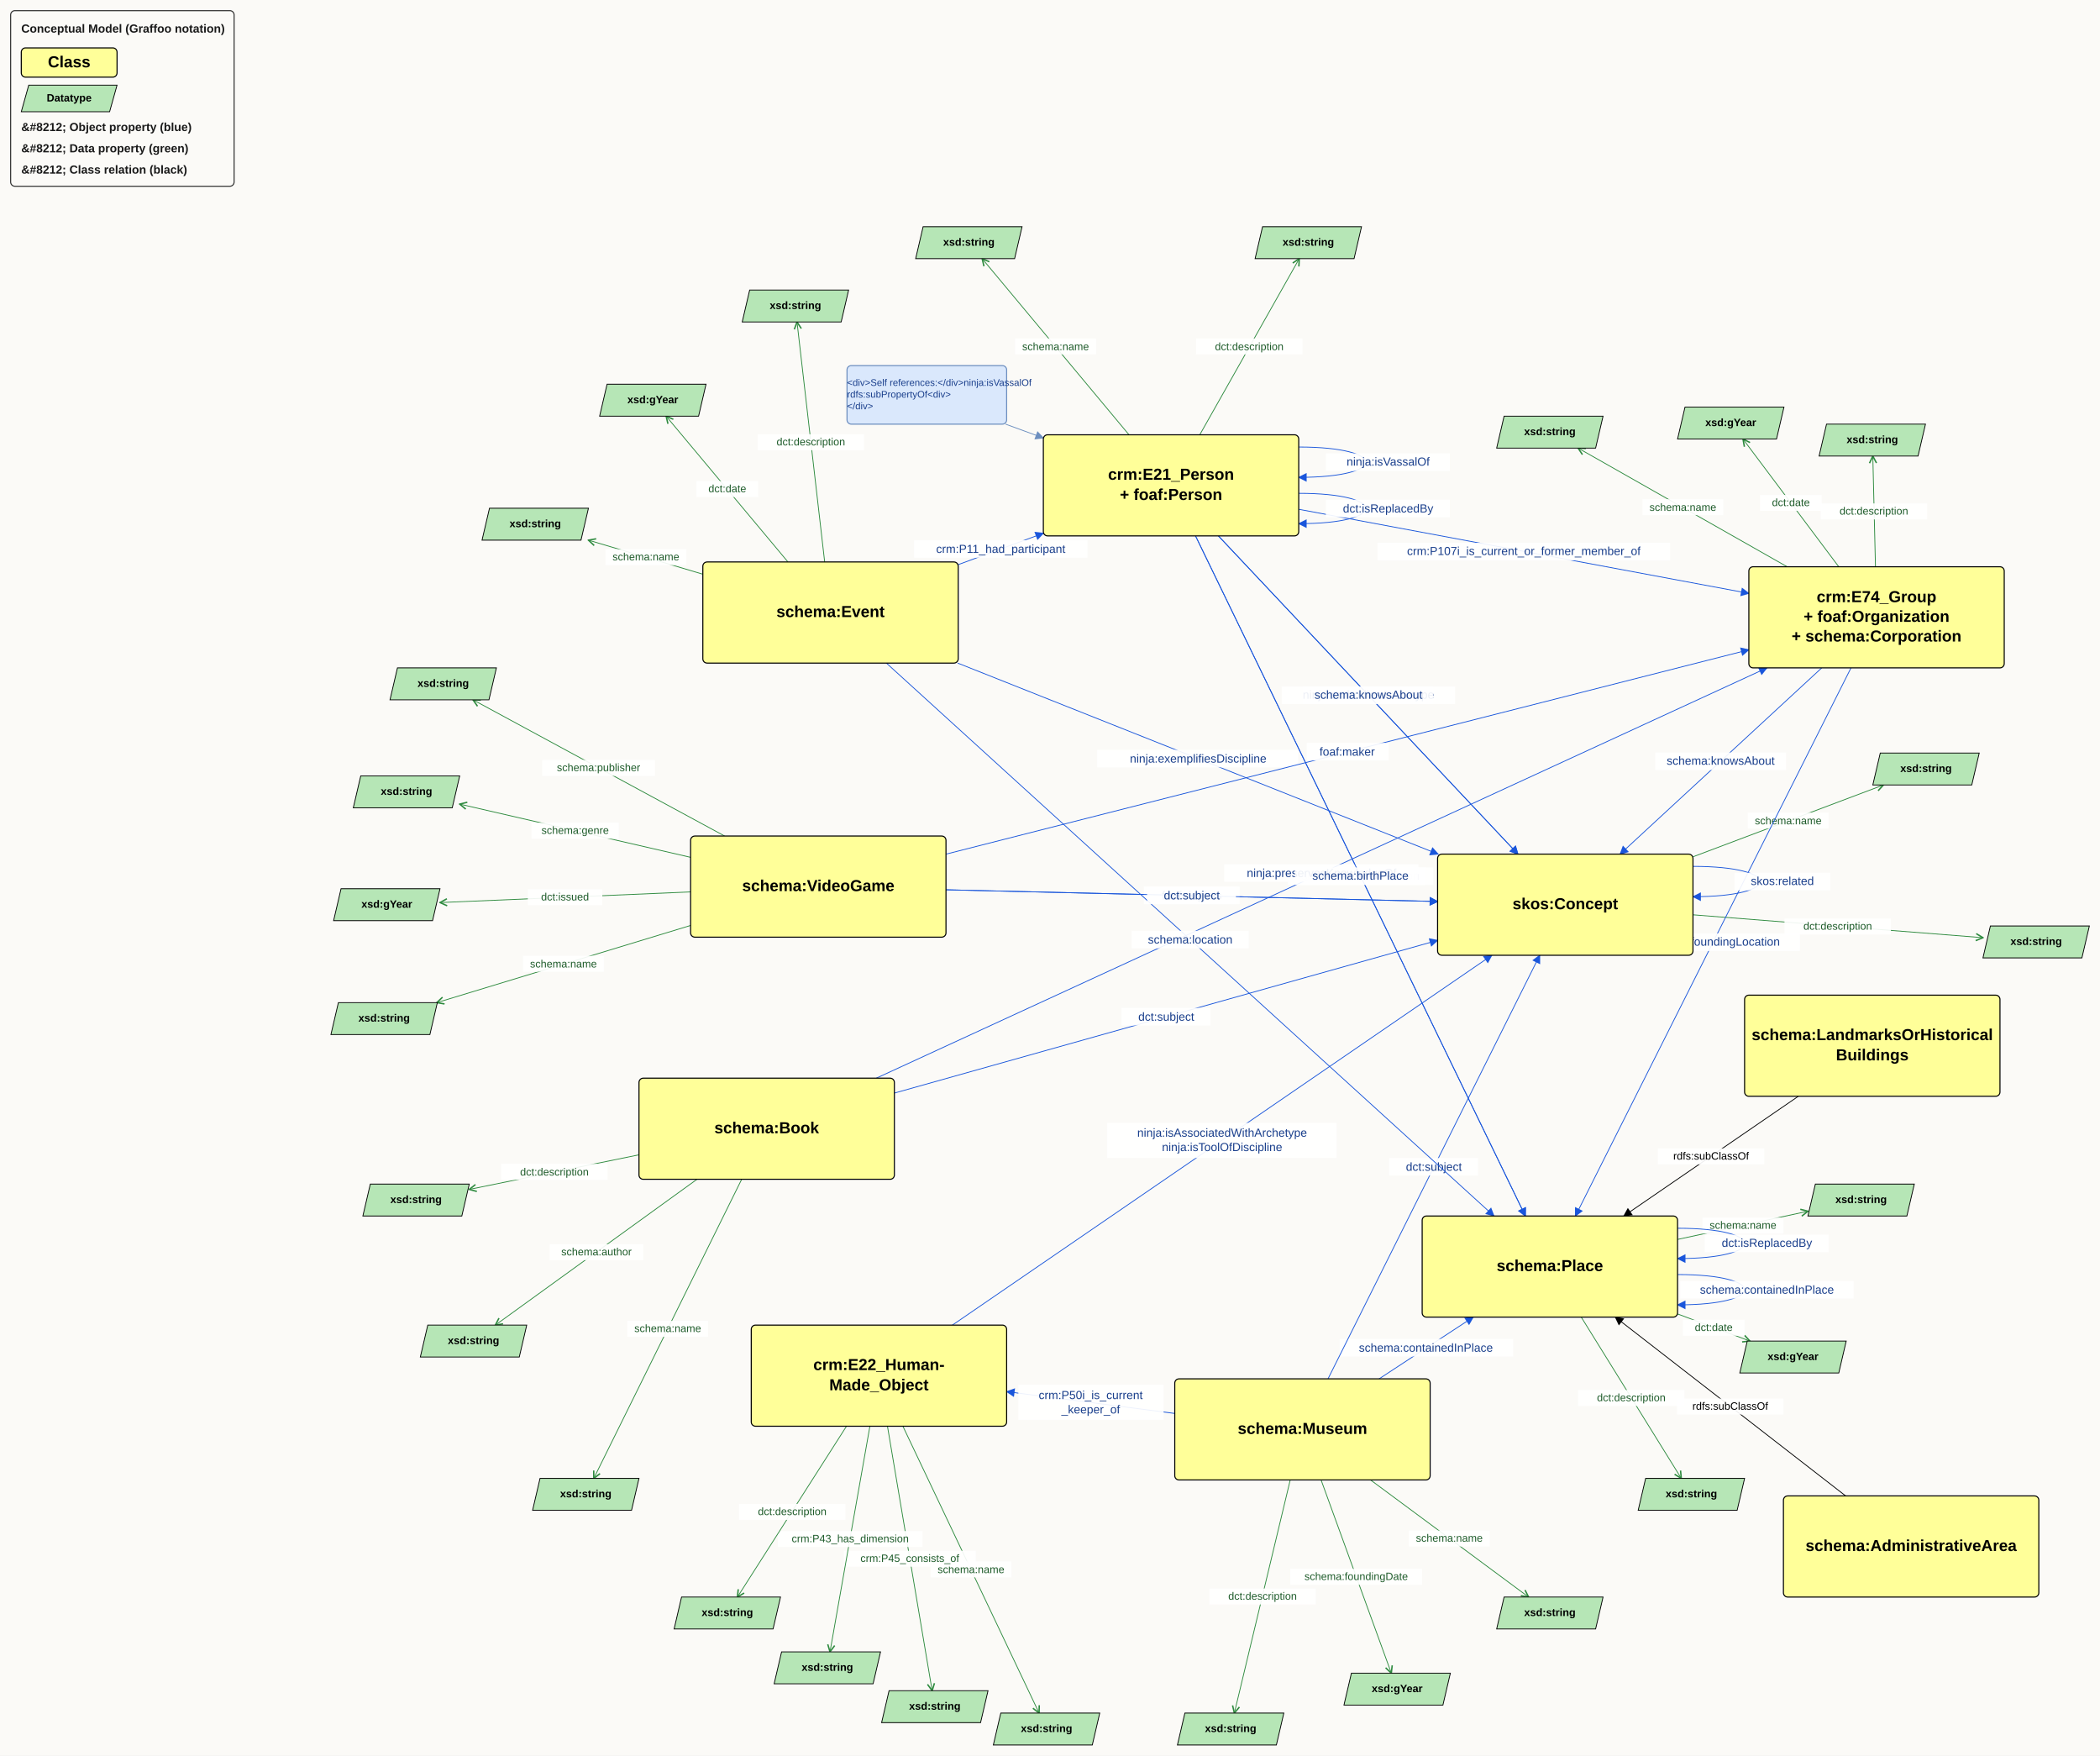
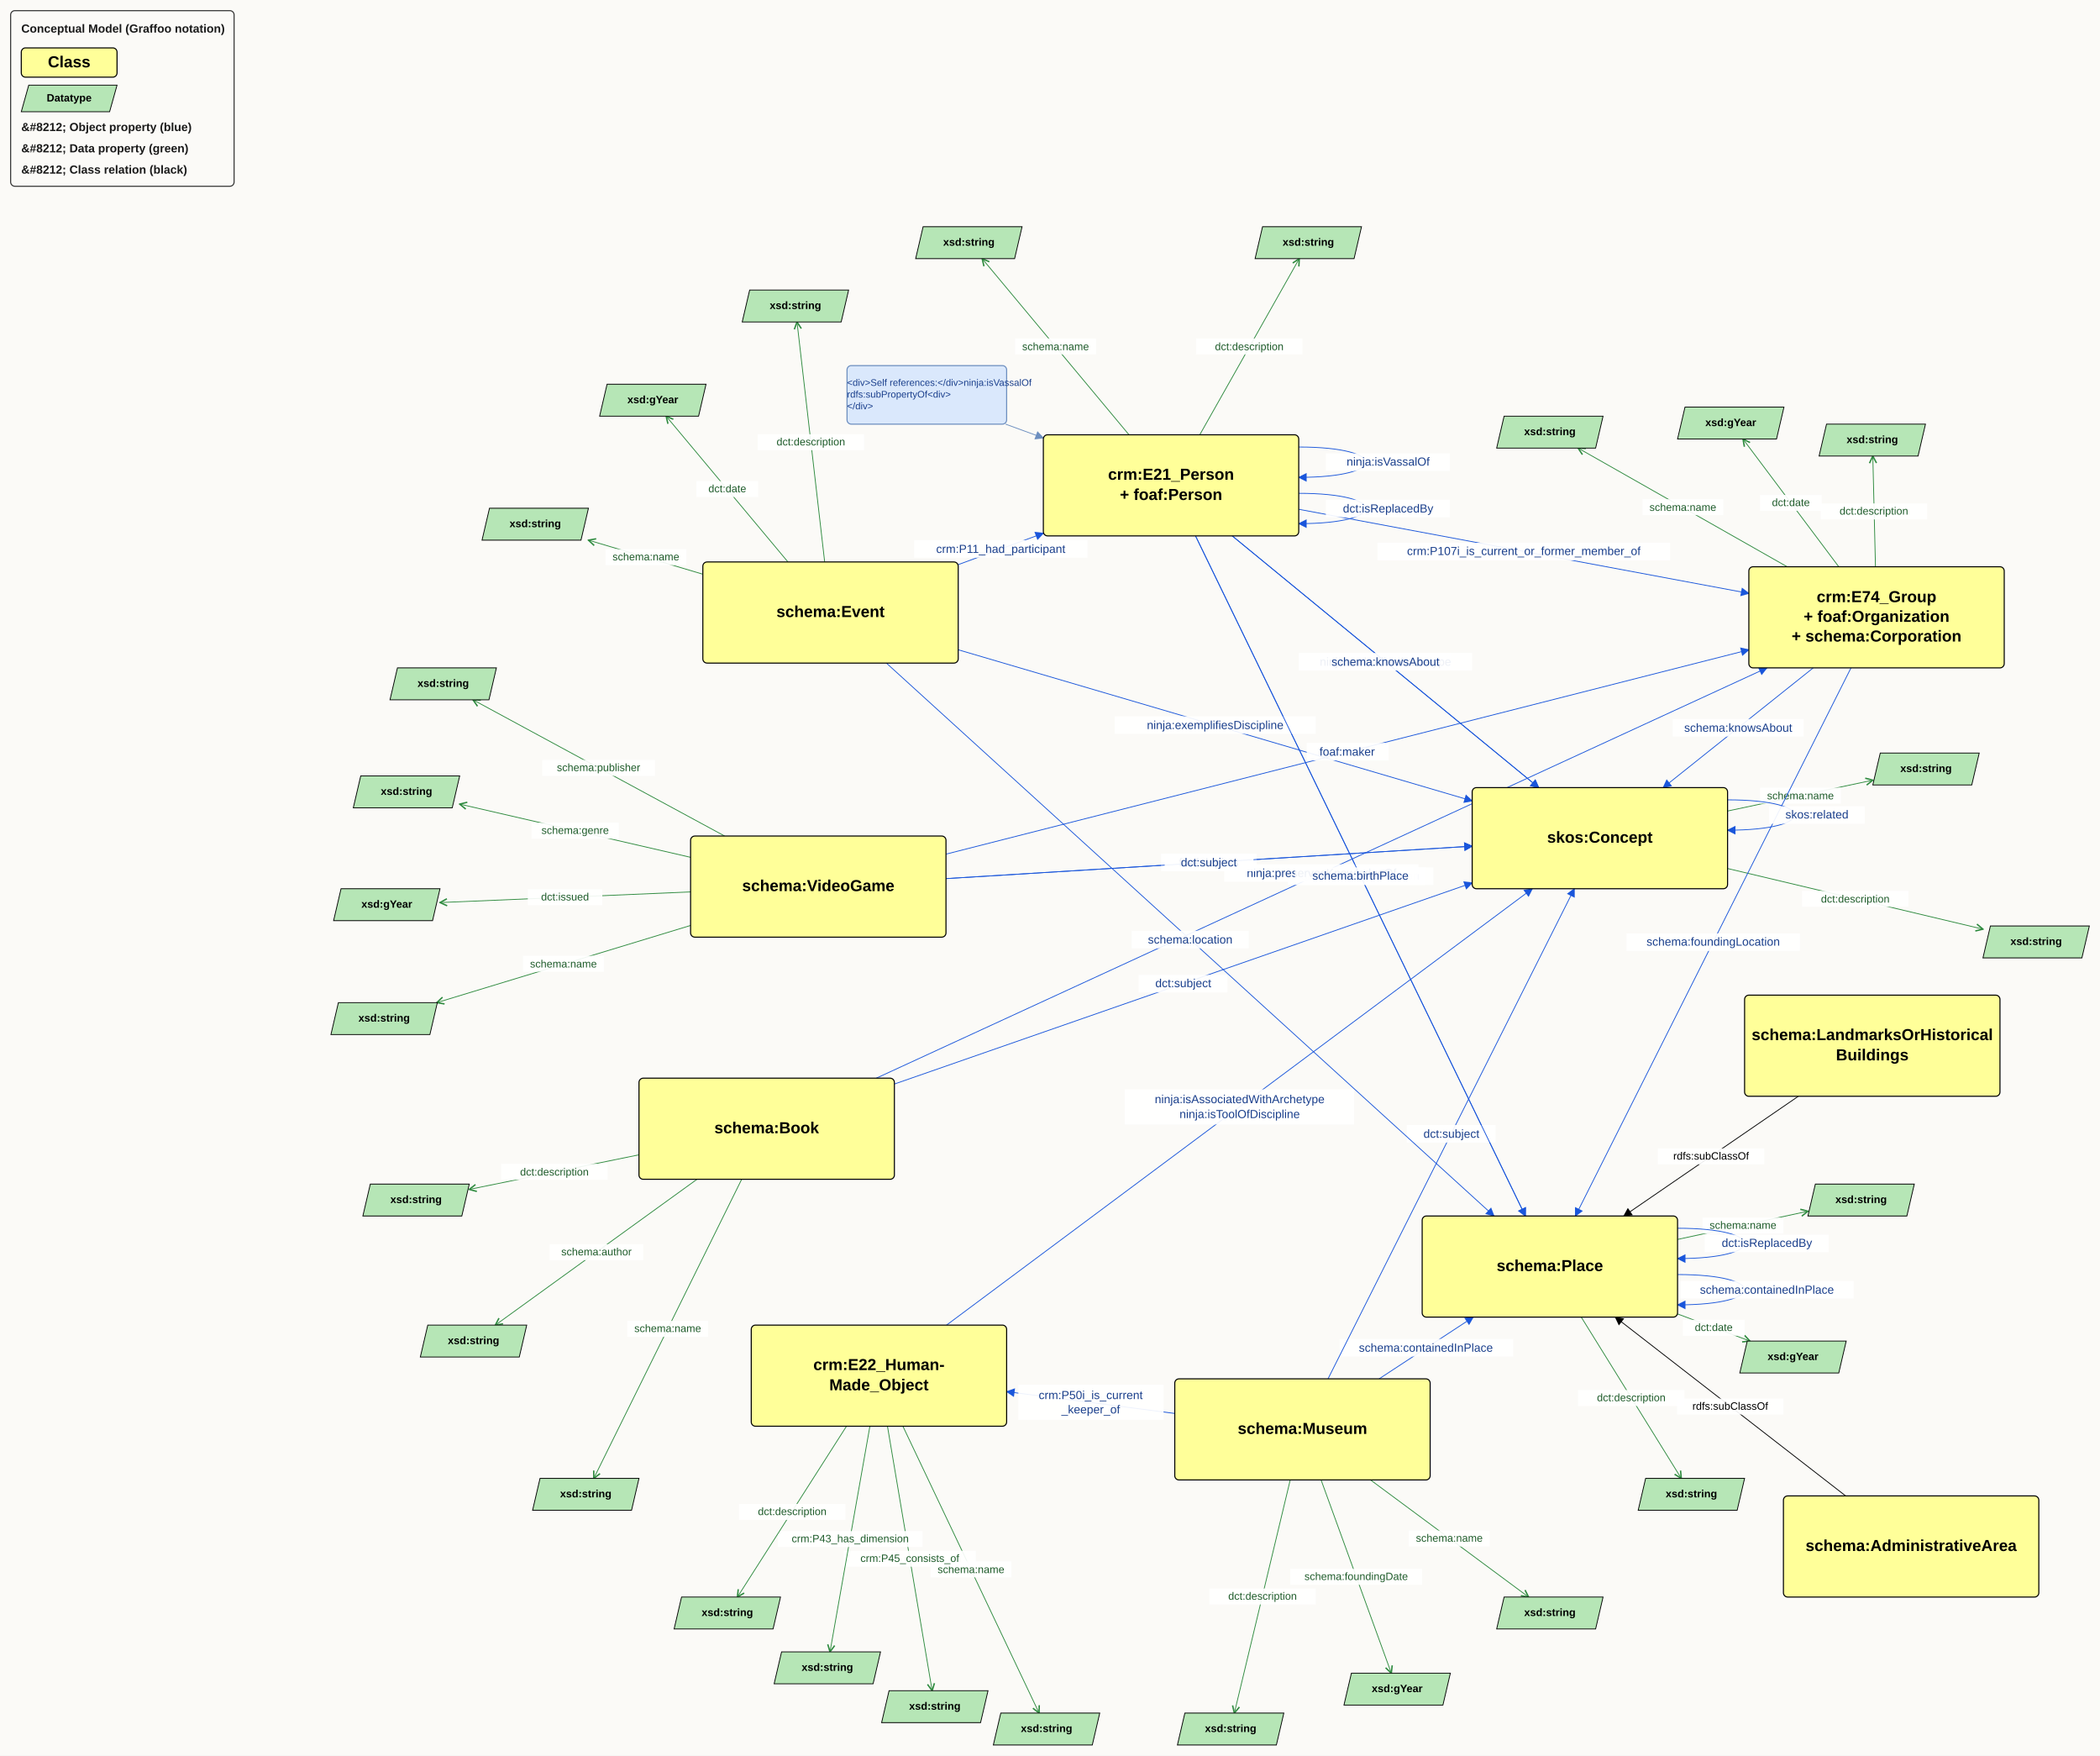
<svg xmlns="http://www.w3.org/2000/svg" viewBox="-440 -440 3947 3299" font-family="Segoe UI, Helvetica Neue, Arial, sans-serif" role="img" aria-label="Conceptual model: classes and properties in the Ninja RDF graph">
  <rect x="-440" y="-440" width="3947" height="3299" fill="#fbfaf7" />
  <defs>
    <marker id="arrow-block-000000" viewBox="0 0 10 10" refX="9" refY="5" markerWidth="11" markerHeight="11" orient="auto-start-reverse">
      <path d="M0,0 L10,5 L0,10 z" fill="#000000" />
    </marker>
    <marker id="arrow-open-2d8a3e" viewBox="0 0 10 10" refX="9" refY="5" markerWidth="11" markerHeight="11" orient="auto-start-reverse">
      <path d="M1,1 L9,5 L1,9" fill="none" stroke="#2d8a3e" stroke-width="1.6" />
    </marker>
    <marker id="arrow-block-1a56db" viewBox="0 0 10 10" refX="9" refY="5" markerWidth="11" markerHeight="11" orient="auto-start-reverse">
      <path d="M0,0 L10,5 L0,10 z" fill="#1a56db" />
    </marker>
    <marker id="arrow-block-6c8ebf" viewBox="0 0 10 10" refX="9" refY="5" markerWidth="11" markerHeight="11" orient="auto-start-reverse">
      <path d="M0,0 L10,5 L0,10 z" fill="#6c8ebf" />
    </marker>
  </defs>
  <line x1="3029" y1="2371" x2="2596" y2="2035" stroke="#000000" stroke-width="1.5" marker-end="url(#arrow-block-000000)" />
  <rect x="2712" y="2188" width="200" height="30" fill="#ffffff" fill-opacity="0.92" />
  <text x="2812" y="2209" text-anchor="middle" font-size="20" fill="#000000" font-family="Segoe UI, Helvetica Neue, Arial, sans-serif">rdfs:subClassOf</text>
  <line x1="2940" y1="1620" x2="2612" y2="1845" stroke="#000000" stroke-width="1.5" marker-end="url(#arrow-block-000000)" />
  <rect x="2676" y="1718" width="200" height="30" fill="#ffffff" fill-opacity="0.92" />
  <text x="2776" y="1739" text-anchor="middle" font-size="20" fill="#000000" font-family="Segoe UI, Helvetica Neue, Arial, sans-serif">rdfs:subClassOf</text>
  <line x1="1682" y1="377" x2="1406" y2="46" stroke="#2d8a3e" stroke-width="1.5" marker-end="url(#arrow-open-2d8a3e)" />
  <rect x="1468" y="196" width="152" height="30" fill="#ffffff" fill-opacity="0.92" />
  <text x="1544" y="218" text-anchor="middle" font-size="20" fill="#1f5c2b" font-family="Segoe UI, Helvetica Neue, Arial, sans-serif">schema:name</text>
  <line x1="1815" y1="377" x2="2002" y2="46" stroke="#2d8a3e" stroke-width="1.5" marker-end="url(#arrow-open-2d8a3e)" />
  <rect x="1808" y="196" width="200" height="30" fill="#ffffff" fill-opacity="0.92" />
  <text x="1908" y="218" text-anchor="middle" font-size="20" fill="#1f5c2b" font-family="Segoe UI, Helvetica Neue, Arial, sans-serif">dct:description</text>
  <line x1="2919" y1="625" x2="2526" y2="402" stroke="#2d8a3e" stroke-width="1.5" marker-end="url(#arrow-open-2d8a3e)" />
  <rect x="2647" y="498" width="152" height="30" fill="#ffffff" fill-opacity="0.92" />
  <text x="2723" y="520" text-anchor="middle" font-size="20" fill="#1f5c2b" font-family="Segoe UI, Helvetica Neue, Arial, sans-serif">schema:name</text>
  <line x1="3016" y1="625" x2="2836" y2="385" stroke="#2d8a3e" stroke-width="1.5" marker-end="url(#arrow-open-2d8a3e)" />
  <rect x="2868" y="490" width="116" height="30" fill="#ffffff" fill-opacity="0.92" />
  <text x="2926" y="511" text-anchor="middle" font-size="20" fill="#1f5c2b" font-family="Segoe UI, Helvetica Neue, Arial, sans-serif">dct:date</text>
  <line x1="3085" y1="625" x2="3080" y2="417" stroke="#2d8a3e" stroke-width="1.5" marker-end="url(#arrow-open-2d8a3e)" />
  <rect x="2982" y="506" width="200" height="30" fill="#ffffff" fill-opacity="0.92" />
  <text x="3082" y="527" text-anchor="middle" font-size="20" fill="#1f5c2b" font-family="Segoe UI, Helvetica Neue, Arial, sans-serif">dct:description</text>
-   <line x1="2742" y1="1170" x2="3100" y2="1035" stroke="#2d8a3e" stroke-width="1.5" marker-end="url(#arrow-open-2d8a3e)" />
-   <rect x="2845" y="1087" width="152" height="30" fill="#ffffff" fill-opacity="0.92" />
-   <text x="2921" y="1109" text-anchor="middle" font-size="20" fill="#1f5c2b" font-family="Segoe UI, Helvetica Neue, Arial, sans-serif">schema:name</text>
-   <line x1="2742" y1="1279" x2="3287" y2="1322" stroke="#2d8a3e" stroke-width="1.5" marker-end="url(#arrow-open-2d8a3e)" />
-   <rect x="2914" y="1286" width="200" height="30" fill="#ffffff" fill-opacity="0.92" />
-   <text x="3014" y="1307" text-anchor="middle" font-size="20" fill="#1f5c2b" font-family="Segoe UI, Helvetica Neue, Arial, sans-serif">dct:description</text>
+   <line x1="2807" y1="1084" x2="3080" y2="1026" stroke="#2d8a3e" stroke-width="1.5" marker-end="url(#arrow-open-2d8a3e)" />
+   <rect x="2868" y="1040" width="152" height="30" fill="#ffffff" fill-opacity="0.92" />
+   <text x="2944" y="1062" text-anchor="middle" font-size="20" fill="#1f5c2b" font-family="Segoe UI, Helvetica Neue, Arial, sans-serif">schema:name</text>
+   <line x1="2807" y1="1192" x2="3287" y2="1306" stroke="#2d8a3e" stroke-width="1.5" marker-end="url(#arrow-open-2d8a3e)" />
+   <rect x="2947" y="1234" width="200" height="30" fill="#ffffff" fill-opacity="0.92" />
+   <text x="3047" y="1256" text-anchor="middle" font-size="20" fill="#1f5c2b" font-family="Segoe UI, Helvetica Neue, Arial, sans-serif">dct:description</text>
  <line x1="2713" y1="1889" x2="2958" y2="1836" stroke="#2d8a3e" stroke-width="1.5" marker-end="url(#arrow-open-2d8a3e)" />
  <rect x="2760" y="1848" width="152" height="30" fill="#ffffff" fill-opacity="0.92" />
  <text x="2836" y="1869" text-anchor="middle" font-size="20" fill="#1f5c2b" font-family="Segoe UI, Helvetica Neue, Arial, sans-serif">schema:name</text>
  <line x1="2713" y1="2029" x2="2849" y2="2080" stroke="#2d8a3e" stroke-width="1.5" marker-end="url(#arrow-open-2d8a3e)" />
  <rect x="2723" y="2040" width="116" height="30" fill="#ffffff" fill-opacity="0.92" />
  <text x="2781" y="2061" text-anchor="middle" font-size="20" fill="#1f5c2b" font-family="Segoe UI, Helvetica Neue, Arial, sans-serif">dct:date</text>
  <line x1="2532" y1="2035" x2="2720" y2="2338" stroke="#2d8a3e" stroke-width="1.5" marker-end="url(#arrow-open-2d8a3e)" />
  <rect x="2526" y="2172" width="200" height="30" fill="#ffffff" fill-opacity="0.92" />
  <text x="2626" y="2193" text-anchor="middle" font-size="20" fill="#1f5c2b" font-family="Segoe UI, Helvetica Neue, Arial, sans-serif">dct:description</text>
  <line x1="2136" y1="2341" x2="2433" y2="2561" stroke="#2d8a3e" stroke-width="1.5" marker-end="url(#arrow-open-2d8a3e)" />
  <rect x="2208" y="2436" width="152" height="30" fill="#ffffff" fill-opacity="0.92" />
  <text x="2284" y="2457" text-anchor="middle" font-size="20" fill="#1f5c2b" font-family="Segoe UI, Helvetica Neue, Arial, sans-serif">schema:name</text>
  <line x1="2043" y1="2341" x2="2175" y2="2704" stroke="#2d8a3e" stroke-width="1.5" marker-end="url(#arrow-open-2d8a3e)" />
  <rect x="1985" y="2508" width="248" height="30" fill="#ffffff" fill-opacity="0.92" />
  <text x="2109" y="2529" text-anchor="middle" font-size="20" fill="#1f5c2b" font-family="Segoe UI, Helvetica Neue, Arial, sans-serif">schema:foundingDate</text>
  <line x1="1985" y1="2341" x2="1880" y2="2779" stroke="#2d8a3e" stroke-width="1.5" marker-end="url(#arrow-open-2d8a3e)" />
  <rect x="1833" y="2545" width="200" height="30" fill="#ffffff" fill-opacity="0.92" />
  <text x="1933" y="2566" text-anchor="middle" font-size="20" fill="#1f5c2b" font-family="Segoe UI, Helvetica Neue, Arial, sans-serif">dct:description</text>
  <line x1="1257" y1="2240" x2="1513" y2="2779" stroke="#2d8a3e" stroke-width="1.5" marker-end="url(#arrow-open-2d8a3e)" />
  <rect x="1309" y="2494" width="152" height="30" fill="#ffffff" fill-opacity="0.92" />
  <text x="1385" y="2516" text-anchor="middle" font-size="20" fill="#1f5c2b" font-family="Segoe UI, Helvetica Neue, Arial, sans-serif">schema:name</text>
  <line x1="1228" y1="2240" x2="1312" y2="2737" stroke="#2d8a3e" stroke-width="1.5" marker-end="url(#arrow-open-2d8a3e)" />
  <rect x="1146" y="2474" width="248" height="30" fill="#ffffff" fill-opacity="0.92" />
  <text x="1270" y="2495" text-anchor="middle" font-size="20" fill="#1f5c2b" font-family="Segoe UI, Helvetica Neue, Arial, sans-serif">crm:P45_consists_of</text>
  <line x1="1195" y1="2240" x2="1120" y2="2664" stroke="#2d8a3e" stroke-width="1.5" marker-end="url(#arrow-open-2d8a3e)" />
  <rect x="1022" y="2437" width="272" height="30" fill="#ffffff" fill-opacity="0.92" />
  <text x="1158" y="2458" text-anchor="middle" font-size="20" fill="#1f5c2b" font-family="Segoe UI, Helvetica Neue, Arial, sans-serif">crm:P43_has_dimension</text>
  <line x1="1151" y1="2240" x2="946" y2="2561" stroke="#2d8a3e" stroke-width="1.5" marker-end="url(#arrow-open-2d8a3e)" />
  <rect x="949" y="2386" width="200" height="30" fill="#ffffff" fill-opacity="0.92" />
  <text x="1049" y="2407" text-anchor="middle" font-size="20" fill="#1f5c2b" font-family="Segoe UI, Helvetica Neue, Arial, sans-serif">dct:description</text>
  <line x1="954" y1="1776" x2="676" y2="2338" stroke="#2d8a3e" stroke-width="1.5" marker-end="url(#arrow-open-2d8a3e)" />
  <rect x="739" y="2042" width="152" height="30" fill="#ffffff" fill-opacity="0.92" />
  <text x="815" y="2063" text-anchor="middle" font-size="20" fill="#1f5c2b" font-family="Segoe UI, Helvetica Neue, Arial, sans-serif">schema:name</text>
  <line x1="870" y1="1776" x2="491" y2="2050" stroke="#2d8a3e" stroke-width="1.5" marker-end="url(#arrow-open-2d8a3e)" />
  <rect x="593" y="1898" width="176" height="30" fill="#ffffff" fill-opacity="0.92" />
  <text x="681" y="1919" text-anchor="middle" font-size="20" fill="#1f5c2b" font-family="Segoe UI, Helvetica Neue, Arial, sans-serif">schema:author</text>
  <line x1="761" y1="1730" x2="442" y2="1795" stroke="#2d8a3e" stroke-width="1.5" marker-end="url(#arrow-open-2d8a3e)" />
  <rect x="502" y="1747" width="200" height="30" fill="#ffffff" fill-opacity="0.92" />
  <text x="602" y="1769" text-anchor="middle" font-size="20" fill="#1f5c2b" font-family="Segoe UI, Helvetica Neue, Arial, sans-serif">dct:description</text>
  <line x1="858" y1="1299" x2="381" y2="1444" stroke="#2d8a3e" stroke-width="1.5" marker-end="url(#arrow-open-2d8a3e)" />
  <rect x="543" y="1356" width="152" height="30" fill="#ffffff" fill-opacity="0.92" />
  <text x="619" y="1378" text-anchor="middle" font-size="20" fill="#1f5c2b" font-family="Segoe UI, Helvetica Neue, Arial, sans-serif">schema:name</text>
  <line x1="858" y1="1236" x2="387" y2="1256" stroke="#2d8a3e" stroke-width="1.5" marker-end="url(#arrow-open-2d8a3e)" />
  <rect x="552" y="1231" width="140" height="30" fill="#ffffff" fill-opacity="0.92" />
  <text x="622" y="1252" text-anchor="middle" font-size="20" fill="#1f5c2b" font-family="Segoe UI, Helvetica Neue, Arial, sans-serif">dct:issued</text>
  <line x1="858" y1="1171" x2="424" y2="1071" stroke="#2d8a3e" stroke-width="1.5" marker-end="url(#arrow-open-2d8a3e)" />
  <rect x="559" y="1106" width="164" height="30" fill="#ffffff" fill-opacity="0.92" />
  <text x="641" y="1127" text-anchor="middle" font-size="20" fill="#1f5c2b" font-family="Segoe UI, Helvetica Neue, Arial, sans-serif">schema:genre</text>
  <line x1="922" y1="1131" x2="449" y2="875" stroke="#2d8a3e" stroke-width="1.5" marker-end="url(#arrow-open-2d8a3e)" />
  <rect x="579" y="988" width="212" height="30" fill="#ffffff" fill-opacity="0.92" />
  <text x="685" y="1009" text-anchor="middle" font-size="20" fill="#1f5c2b" font-family="Segoe UI, Helvetica Neue, Arial, sans-serif">schema:publisher</text>
  <line x1="881" y1="639" x2="666" y2="575" stroke="#2d8a3e" stroke-width="1.5" marker-end="url(#arrow-open-2d8a3e)" />
  <rect x="698" y="592" width="152" height="30" fill="#ffffff" fill-opacity="0.92" />
  <text x="774" y="613" text-anchor="middle" font-size="20" fill="#1f5c2b" font-family="Segoe UI, Helvetica Neue, Arial, sans-serif">schema:name</text>
  <line x1="1041" y1="616" x2="812" y2="342" stroke="#2d8a3e" stroke-width="1.5" marker-end="url(#arrow-open-2d8a3e)" />
  <rect x="869" y="464" width="116" height="30" fill="#ffffff" fill-opacity="0.92" />
  <text x="927" y="485" text-anchor="middle" font-size="20" fill="#1f5c2b" font-family="Segoe UI, Helvetica Neue, Arial, sans-serif">dct:date</text>
  <line x1="1110" y1="616" x2="1058" y2="165" stroke="#2d8a3e" stroke-width="1.5" marker-end="url(#arrow-open-2d8a3e)" />
  <rect x="984" y="376" width="200" height="30" fill="#ffffff" fill-opacity="0.92" />
  <text x="1084" y="397" text-anchor="middle" font-size="20" fill="#1f5c2b" font-family="Segoe UI, Helvetica Neue, Arial, sans-serif">dct:description</text>
  <line x1="2001" y1="517" x2="2847" y2="675" stroke="#1a56db" stroke-width="1.5" marker-end="url(#arrow-block-1a56db)" />
  <rect x="2149" y="580" width="550" height="33" fill="#ffffff" fill-opacity="0.92" />
  <text x="2424" y="603" text-anchor="middle" font-size="22" fill="#1a3f8c" font-family="Segoe UI, Helvetica Neue, Arial, sans-serif">crm:P107i_is_current_or_former_member_of</text>
-   <line x1="1850" y1="567" x2="2413" y2="1165" stroke="#1a56db" stroke-width="1.5" marker-end="url(#arrow-block-1a56db)" />
-   <rect x="1969" y="850" width="326" height="33" fill="#ffffff" fill-opacity="0.92" />
-   <text x="2132" y="873" text-anchor="middle" font-size="22" fill="#1a3f8c" font-family="Segoe UI, Helvetica Neue, Arial, sans-serif">ninja:embodiesArchetype</text>
+   <line x1="1876" y1="567" x2="2452" y2="1040" stroke="#1a56db" stroke-width="1.5" marker-end="url(#arrow-block-1a56db)" />
+   <rect x="2001" y="787" width="326" height="33" fill="#ffffff" fill-opacity="0.92" />
+   <text x="2164" y="811" text-anchor="middle" font-size="22" fill="#1a3f8c" font-family="Segoe UI, Helvetica Neue, Arial, sans-serif">ninja:embodiesArchetype</text>
  <line x1="1807" y1="567" x2="2427" y2="1845" stroke="#1a56db" stroke-width="1.5" marker-end="url(#arrow-block-1a56db)" />
  <rect x="1981" y="1190" width="273" height="33" fill="#ffffff" fill-opacity="0.92" />
  <text x="2117" y="1213" text-anchor="middle" font-size="22" fill="#1a3f8c" font-family="Segoe UI, Helvetica Neue, Arial, sans-serif">schema:homeLocation</text>
-   <line x1="1850" y1="567" x2="2413" y2="1165" stroke="#1a56db" stroke-width="1.5" marker-end="url(#arrow-block-1a56db)" />
-   <rect x="2008" y="850" width="246" height="33" fill="#ffffff" fill-opacity="0.92" />
-   <text x="2132" y="873" text-anchor="middle" font-size="22" fill="#1a3f8c" font-family="Segoe UI, Helvetica Neue, Arial, sans-serif">schema:knowsAbout</text>
-   <line x1="2984" y1="815" x2="2605" y2="1165" stroke="#1a56db" stroke-width="1.5" marker-end="url(#arrow-block-1a56db)" />
-   <rect x="2671" y="974" width="246" height="33" fill="#ffffff" fill-opacity="0.92" />
-   <text x="2794" y="997" text-anchor="middle" font-size="22" fill="#1a3f8c" font-family="Segoe UI, Helvetica Neue, Arial, sans-serif">schema:knowsAbout</text>
+   <line x1="1876" y1="567" x2="2452" y2="1040" stroke="#1a56db" stroke-width="1.5" marker-end="url(#arrow-block-1a56db)" />
+   <rect x="2041" y="787" width="246" height="33" fill="#ffffff" fill-opacity="0.92" />
+   <text x="2164" y="811" text-anchor="middle" font-size="22" fill="#1a3f8c" font-family="Segoe UI, Helvetica Neue, Arial, sans-serif">schema:knowsAbout</text>
+   <line x1="2968" y1="815" x2="2686" y2="1040" stroke="#1a56db" stroke-width="1.5" marker-end="url(#arrow-block-1a56db)" />
+   <rect x="2704" y="911" width="246" height="33" fill="#ffffff" fill-opacity="0.92" />
+   <text x="2827" y="935" text-anchor="middle" font-size="22" fill="#1a3f8c" font-family="Segoe UI, Helvetica Neue, Arial, sans-serif">schema:knowsAbout</text>
  <line x1="3039" y1="815" x2="2521" y2="1845" stroke="#1a56db" stroke-width="1.5" marker-end="url(#arrow-block-1a56db)" />
  <rect x="2617" y="1314" width="326" height="33" fill="#ffffff" fill-opacity="0.92" />
  <text x="2780" y="1337" text-anchor="middle" font-size="22" fill="#1a3f8c" font-family="Segoe UI, Helvetica Neue, Arial, sans-serif">schema:foundingLocation</text>
-   <line x1="1241" y1="1614" x2="2262" y2="1327" stroke="#1a56db" stroke-width="1.5" marker-end="url(#arrow-block-1a56db)" />
-   <rect x="1668" y="1454" width="167" height="33" fill="#ffffff" fill-opacity="0.92" />
-   <text x="1752" y="1478" text-anchor="middle" font-size="22" fill="#1a3f8c" font-family="Segoe UI, Helvetica Neue, Arial, sans-serif">dct:subject</text>
+   <line x1="1241" y1="1597" x2="2327" y2="1219" stroke="#1a56db" stroke-width="1.5" marker-end="url(#arrow-block-1a56db)" />
+   <rect x="1700" y="1392" width="167" height="33" fill="#ffffff" fill-opacity="0.92" />
+   <text x="1784" y="1415" text-anchor="middle" font-size="22" fill="#1a3f8c" font-family="Segoe UI, Helvetica Neue, Arial, sans-serif">dct:subject</text>
  <line x1="1207" y1="1586" x2="2881" y2="815" stroke="#1a56db" stroke-width="1.5" marker-end="url(#arrow-block-1a56db)" />
  <rect x="1861" y="1184" width="365" height="33" fill="#ffffff" fill-opacity="0.92" />
  <text x="2044" y="1208" text-anchor="middle" font-size="22" fill="#1a3f8c" font-family="Segoe UI, Helvetica Neue, Arial, sans-serif">ninja:preservesKnowledgeOf</text>
  <line x1="2152" y1="2151" x2="2329" y2="2035" stroke="#1a56db" stroke-width="1.5" marker-end="url(#arrow-block-1a56db)" />
  <rect x="2078" y="2076" width="326" height="33" fill="#ffffff" fill-opacity="0.92" />
  <text x="2240" y="2100" text-anchor="middle" font-size="22" fill="#1a3f8c" font-family="Segoe UI, Helvetica Neue, Arial, sans-serif">schema:containedInPlace</text>
-   <line x1="2056" y1="2151" x2="2454" y2="1355" stroke="#1a56db" stroke-width="1.5" marker-end="url(#arrow-block-1a56db)" />
-   <rect x="2171" y="1736" width="167" height="33" fill="#ffffff" fill-opacity="0.92" />
-   <text x="2255" y="1760" text-anchor="middle" font-size="22" fill="#1a3f8c" font-family="Segoe UI, Helvetica Neue, Arial, sans-serif">dct:subject</text>
+   <line x1="2056" y1="2151" x2="2519" y2="1230" stroke="#1a56db" stroke-width="1.5" marker-end="url(#arrow-block-1a56db)" />
+   <rect x="2204" y="1674" width="167" height="33" fill="#ffffff" fill-opacity="0.92" />
+   <text x="2288" y="1698" text-anchor="middle" font-size="22" fill="#1a3f8c" font-family="Segoe UI, Helvetica Neue, Arial, sans-serif">dct:subject</text>
  <line x1="1768" y1="2216" x2="1452" y2="2175" stroke="#1a56db" stroke-width="1.5" marker-end="url(#arrow-block-1a56db)" />
  <rect x="1474" y="2162" width="273" height="66" fill="#ffffff" fill-opacity="0.92" />
  <text x="1610" y="2189" text-anchor="middle" font-size="22" fill="#1a3f8c" font-family="Segoe UI, Helvetica Neue, Arial, sans-serif">crm:P50i_is_current</text>
  <text x="1610" y="2216" text-anchor="middle" font-size="22" fill="#1a3f8c" font-family="Segoe UI, Helvetica Neue, Arial, sans-serif">_keeper_of</text>
-   <line x1="1350" y1="2050" x2="2364" y2="1355" stroke="#1a56db" stroke-width="1.5" marker-end="url(#arrow-block-1a56db)" />
-   <rect x="1641" y="1670" width="431" height="66" fill="#ffffff" fill-opacity="0.92" />
-   <text x="1857" y="1696" text-anchor="middle" font-size="22" fill="#1a3f8c" font-family="Segoe UI, Helvetica Neue, Arial, sans-serif">ninja:isAssociatedWithArchetype</text>
-   <text x="1857" y="1723" text-anchor="middle" font-size="22" fill="#1a3f8c" font-family="Segoe UI, Helvetica Neue, Arial, sans-serif">ninja:isToolOfDiscipline</text>
-   <line x1="1338" y1="1232" x2="2262" y2="1254" stroke="#1a56db" stroke-width="1.5" marker-end="url(#arrow-block-1a56db)" />
-   <rect x="1710" y="1226" width="180" height="33" fill="#ffffff" fill-opacity="0.92" />
-   <text x="1800" y="1250" text-anchor="middle" font-size="22" fill="#1a3f8c" font-family="Segoe UI, Helvetica Neue, Arial, sans-serif">foaf:depicts</text>
+   <line x1="1339" y1="2050" x2="2440" y2="1230" stroke="#1a56db" stroke-width="1.5" marker-end="url(#arrow-block-1a56db)" />
+   <rect x="1674" y="1607" width="431" height="66" fill="#ffffff" fill-opacity="0.92" />
+   <text x="1890" y="1633" text-anchor="middle" font-size="22" fill="#1a3f8c" font-family="Segoe UI, Helvetica Neue, Arial, sans-serif">ninja:isAssociatedWithArchetype</text>
+   <text x="1890" y="1661" text-anchor="middle" font-size="22" fill="#1a3f8c" font-family="Segoe UI, Helvetica Neue, Arial, sans-serif">ninja:isToolOfDiscipline</text>
+   <line x1="1338" y1="1211" x2="2327" y2="1150" stroke="#1a56db" stroke-width="1.5" marker-end="url(#arrow-block-1a56db)" />
+   <rect x="1742" y="1164" width="180" height="33" fill="#ffffff" fill-opacity="0.92" />
+   <text x="1832" y="1188" text-anchor="middle" font-size="22" fill="#1a3f8c" font-family="Segoe UI, Helvetica Neue, Arial, sans-serif">foaf:depicts</text>
  <line x1="1361" y1="621" x2="1521" y2="562" stroke="#1a56db" stroke-width="1.5" marker-end="url(#arrow-block-1a56db)" />
  <rect x="1278" y="575" width="326" height="33" fill="#ffffff" fill-opacity="0.92" />
  <text x="1441" y="599" text-anchor="middle" font-size="22" fill="#1a3f8c" font-family="Segoe UI, Helvetica Neue, Arial, sans-serif">crm:P11_had_participant</text>
-   <line x1="1360" y1="806" x2="2263" y2="1165" stroke="#1a56db" stroke-width="1.5" marker-end="url(#arrow-block-1a56db)" />
-   <rect x="1622" y="969" width="378" height="33" fill="#ffffff" fill-opacity="0.92" />
-   <text x="1812" y="993" text-anchor="middle" font-size="22" fill="#1a3f8c" font-family="Segoe UI, Helvetica Neue, Arial, sans-serif">ninja:exemplifiesDiscipline</text>
+   <line x1="1361" y1="781" x2="2327" y2="1065" stroke="#1a56db" stroke-width="1.5" marker-end="url(#arrow-block-1a56db)" />
+   <rect x="1655" y="906" width="378" height="33" fill="#ffffff" fill-opacity="0.92" />
+   <text x="1844" y="930" text-anchor="middle" font-size="22" fill="#1a3f8c" font-family="Segoe UI, Helvetica Neue, Arial, sans-serif">ninja:exemplifiesDiscipline</text>
  <line x1="1226" y1="806" x2="2368" y2="1845" stroke="#1a56db" stroke-width="1.5" marker-end="url(#arrow-block-1a56db)" />
  <rect x="1687" y="1309" width="220" height="33" fill="#ffffff" fill-opacity="0.92" />
  <text x="1797" y="1333" text-anchor="middle" font-size="22" fill="#1a3f8c" font-family="Segoe UI, Helvetica Neue, Arial, sans-serif">schema:location</text>
  <line x1="1807" y1="567" x2="2427" y2="1845" stroke="#1a56db" stroke-width="1.5" marker-end="url(#arrow-block-1a56db)" />
  <rect x="1994" y="1190" width="246" height="33" fill="#ffffff" fill-opacity="0.92" />
  <text x="2117" y="1213" text-anchor="middle" font-size="22" fill="#1a3f8c" font-family="Segoe UI, Helvetica Neue, Arial, sans-serif">schema:birthPlace</text>
  <path d="M 2713 1868 C 2881 1868, 2881 1925, 2713 1925" fill="none" stroke="#1a56db" stroke-width="1.5" marker-end="url(#arrow-block-1a56db)" />
  <rect x="2764" y="1880" width="233" height="33" fill="#ffffff" fill-opacity="0.92" />
  <text x="2881" y="1903" text-anchor="middle" font-size="22" fill="#1a3f8c" font-family="Segoe UI, Helvetica Neue, Arial, sans-serif">dct:isReplacedBy</text>
  <path d="M 2713 1955 C 2881 1955, 2881 2012, 2713 2012" fill="none" stroke="#1a56db" stroke-width="1.5" marker-end="url(#arrow-block-1a56db)" />
  <rect x="2718" y="1967" width="326" height="33" fill="#ffffff" fill-opacity="0.92" />
  <text x="2881" y="1991" text-anchor="middle" font-size="22" fill="#1a3f8c" font-family="Segoe UI, Helvetica Neue, Arial, sans-serif">schema:containedInPlace</text>
  <line x1="1338" y1="1165" x2="2847" y2="781" stroke="#1a56db" stroke-width="1.5" marker-end="url(#arrow-block-1a56db)" />
  <rect x="2016" y="956" width="154" height="33" fill="#ffffff" fill-opacity="0.92" />
  <text x="2092" y="980" text-anchor="middle" font-size="22" fill="#1a3f8c" font-family="Segoe UI, Helvetica Neue, Arial, sans-serif">foaf:maker</text>
-   <line x1="1338" y1="1232" x2="2262" y2="1254" stroke="#1a56db" stroke-width="1.5" marker-end="url(#arrow-block-1a56db)" />
-   <rect x="1716" y="1226" width="167" height="33" fill="#ffffff" fill-opacity="0.92" />
-   <text x="1800" y="1250" text-anchor="middle" font-size="22" fill="#1a3f8c" font-family="Segoe UI, Helvetica Neue, Arial, sans-serif">dct:subject</text>
-   <path d="M 2742 1188 C 2910 1188, 2910 1245, 2742 1245" fill="none" stroke="#1a56db" stroke-width="1.5" marker-end="url(#arrow-block-1a56db)" />
-   <rect x="2820" y="1200" width="180" height="33" fill="#ffffff" fill-opacity="0.92" />
-   <text x="2910" y="1223" text-anchor="middle" font-size="22" fill="#1a3f8c" font-family="Segoe UI, Helvetica Neue, Arial, sans-serif">skos:related</text>
+   <line x1="1338" y1="1211" x2="2327" y2="1150" stroke="#1a56db" stroke-width="1.5" marker-end="url(#arrow-block-1a56db)" />
+   <rect x="1749" y="1164" width="167" height="33" fill="#ffffff" fill-opacity="0.92" />
+   <text x="1832" y="1188" text-anchor="middle" font-size="22" fill="#1a3f8c" font-family="Segoe UI, Helvetica Neue, Arial, sans-serif">dct:subject</text>
+   <path d="M 2807 1063 C 2975 1063, 2975 1120, 2807 1120" fill="none" stroke="#1a56db" stroke-width="1.5" marker-end="url(#arrow-block-1a56db)" />
+   <rect x="2885" y="1075" width="180" height="33" fill="#ffffff" fill-opacity="0.92" />
+   <text x="2975" y="1098" text-anchor="middle" font-size="22" fill="#1a3f8c" font-family="Segoe UI, Helvetica Neue, Arial, sans-serif">skos:related</text>
  <path d="M 2001 400 C 2169 400, 2169 457, 2001 457" fill="none" stroke="#1a56db" stroke-width="1.5" marker-end="url(#arrow-block-1a56db)" />
  <rect x="2052" y="412" width="233" height="33" fill="#ffffff" fill-opacity="0.92" />
  <text x="2169" y="435" text-anchor="middle" font-size="22" fill="#1a3f8c" font-family="Segoe UI, Helvetica Neue, Arial, sans-serif">ninja:isVassalOf</text>
  <path d="M 2001 487 C 2169 487, 2169 544, 2001 544" fill="none" stroke="#1a56db" stroke-width="1.5" marker-end="url(#arrow-block-1a56db)" />
  <rect x="2052" y="499" width="233" height="33" fill="#ffffff" fill-opacity="0.92" />
  <text x="2169" y="523" text-anchor="middle" font-size="22" fill="#1a3f8c" font-family="Segoe UI, Helvetica Neue, Arial, sans-serif">dct:isReplacedBy</text>
  <line x1="1450" y1="357" x2="1521" y2="383" stroke="#6c8ebf" stroke-width="1.5" marker-end="url(#arrow-block-6c8ebf)" />
  <rect x="1521" y="377" width="480" height="190" rx="8" fill="#ffff99" stroke="#000000" stroke-width="2" />
  <text x="1761" y="453" text-anchor="middle" dominant-baseline="middle" font-size="30" font-weight="700" fill="#000000" font-family="Segoe UI, Helvetica Neue, Arial, sans-serif">crm:E21_Person</text>
  <text x="1761" y="491" text-anchor="middle" dominant-baseline="middle" font-size="30" font-weight="700" fill="#000000" font-family="Segoe UI, Helvetica Neue, Arial, sans-serif">+ foaf:Person</text>
  <rect x="2847" y="625" width="480" height="190" rx="8" fill="#ffff99" stroke="#000000" stroke-width="2" />
  <text x="3087" y="683" text-anchor="middle" dominant-baseline="middle" font-size="30" font-weight="700" fill="#000000" font-family="Segoe UI, Helvetica Neue, Arial, sans-serif">crm:E74_Group</text>
  <text x="3087" y="720" text-anchor="middle" dominant-baseline="middle" font-size="30" font-weight="700" fill="#000000" font-family="Segoe UI, Helvetica Neue, Arial, sans-serif">+ foaf:Organization</text>
  <text x="3087" y="757" text-anchor="middle" dominant-baseline="middle" font-size="30" font-weight="700" fill="#000000" font-family="Segoe UI, Helvetica Neue, Arial, sans-serif">+ schema:Corporation</text>
-   <rect x="2262" y="1165" width="480" height="190" rx="8" fill="#ffff99" stroke="#000000" stroke-width="2" />
-   <text x="2502" y="1260" text-anchor="middle" dominant-baseline="middle" font-size="30" font-weight="700" fill="#000000" font-family="Segoe UI, Helvetica Neue, Arial, sans-serif">skos:Concept</text>
+   <rect x="2327" y="1040" width="480" height="190" rx="8" fill="#ffff99" stroke="#000000" stroke-width="2" />
+   <text x="2567" y="1135" text-anchor="middle" dominant-baseline="middle" font-size="30" font-weight="700" fill="#000000" font-family="Segoe UI, Helvetica Neue, Arial, sans-serif">skos:Concept</text>
  <rect x="2233" y="1845" width="480" height="190" rx="8" fill="#ffff99" stroke="#000000" stroke-width="2" />
  <text x="2473" y="1940" text-anchor="middle" dominant-baseline="middle" font-size="30" font-weight="700" fill="#000000" font-family="Segoe UI, Helvetica Neue, Arial, sans-serif">schema:Place</text>
  <rect x="2912" y="2371" width="480" height="190" rx="8" fill="#ffff99" stroke="#000000" stroke-width="2" />
  <text x="3152" y="2466" text-anchor="middle" dominant-baseline="middle" font-size="30" font-weight="700" fill="#000000" font-family="Segoe UI, Helvetica Neue, Arial, sans-serif">schema:AdministrativeArea</text>
  <rect x="2839" y="1430" width="480" height="190" rx="8" fill="#ffff99" stroke="#000000" stroke-width="2" />
  <text x="3079" y="1506" text-anchor="middle" dominant-baseline="middle" font-size="30" font-weight="700" fill="#000000" font-family="Segoe UI, Helvetica Neue, Arial, sans-serif">schema:LandmarksOrHistorical</text>
  <text x="3079" y="1544" text-anchor="middle" dominant-baseline="middle" font-size="30" font-weight="700" fill="#000000" font-family="Segoe UI, Helvetica Neue, Arial, sans-serif">Buildings</text>
  <rect x="1768" y="2151" width="480" height="190" rx="8" fill="#ffff99" stroke="#000000" stroke-width="2" />
  <text x="2008" y="2246" text-anchor="middle" dominant-baseline="middle" font-size="30" font-weight="700" fill="#000000" font-family="Segoe UI, Helvetica Neue, Arial, sans-serif">schema:Museum</text>
  <rect x="972" y="2050" width="480" height="190" rx="8" fill="#ffff99" stroke="#000000" stroke-width="2" />
  <text x="1212" y="2126" text-anchor="middle" dominant-baseline="middle" font-size="30" font-weight="700" fill="#000000" font-family="Segoe UI, Helvetica Neue, Arial, sans-serif">crm:E22_Human-</text>
  <text x="1212" y="2164" text-anchor="middle" dominant-baseline="middle" font-size="30" font-weight="700" fill="#000000" font-family="Segoe UI, Helvetica Neue, Arial, sans-serif">Made_Object</text>
  <rect x="761" y="1586" width="480" height="190" rx="8" fill="#ffff99" stroke="#000000" stroke-width="2" />
  <text x="1001" y="1681" text-anchor="middle" dominant-baseline="middle" font-size="30" font-weight="700" fill="#000000" font-family="Segoe UI, Helvetica Neue, Arial, sans-serif">schema:Book</text>
  <rect x="858" y="1131" width="480" height="190" rx="8" fill="#ffff99" stroke="#000000" stroke-width="2" />
  <text x="1098" y="1226" text-anchor="middle" dominant-baseline="middle" font-size="30" font-weight="700" fill="#000000" font-family="Segoe UI, Helvetica Neue, Arial, sans-serif">schema:VideoGame</text>
  <rect x="881" y="616" width="480" height="190" rx="8" fill="#ffff99" stroke="#000000" stroke-width="2" />
  <text x="1121" y="711" text-anchor="middle" dominant-baseline="middle" font-size="30" font-weight="700" fill="#000000" font-family="Segoe UI, Helvetica Neue, Arial, sans-serif">schema:Event</text>
  <polygon points="1295,-14 1481,-14 1467,46 1281,46" fill="#b6e6b6" stroke="#000000" stroke-width="1.5" />
  <text x="1381" y="16" text-anchor="middle" dominant-baseline="middle" font-size="20" font-weight="700" fill="#000000" font-family="Segoe UI, Helvetica Neue, Arial, sans-serif">xsd:string</text>
  <polygon points="1933,-14 2119,-14 2105,46 1919,46" fill="#b6e6b6" stroke="#000000" stroke-width="1.5" />
  <text x="2019" y="16" text-anchor="middle" dominant-baseline="middle" font-size="20" font-weight="700" fill="#000000" font-family="Segoe UI, Helvetica Neue, Arial, sans-serif">xsd:string</text>
  <polygon points="2387,342 2573,342 2559,402 2373,402" fill="#b6e6b6" stroke="#000000" stroke-width="1.5" />
  <text x="2473" y="372" text-anchor="middle" dominant-baseline="middle" font-size="20" font-weight="700" fill="#000000" font-family="Segoe UI, Helvetica Neue, Arial, sans-serif">xsd:string</text>
  <polygon points="2727,325 2913,325 2899,385 2713,385" fill="#b6e6b6" stroke="#000000" stroke-width="1.5" />
  <text x="2813" y="355" text-anchor="middle" dominant-baseline="middle" font-size="20" font-weight="700" fill="#000000" font-family="Segoe UI, Helvetica Neue, Arial, sans-serif">xsd:gYear</text>
  <polygon points="2993,357 3179,357 3165,417 2979,417" fill="#b6e6b6" stroke="#000000" stroke-width="1.5" />
  <text x="3079" y="387" text-anchor="middle" dominant-baseline="middle" font-size="20" font-weight="700" fill="#000000" font-family="Segoe UI, Helvetica Neue, Arial, sans-serif">xsd:string</text>
  <polygon points="3094,975 3280,975 3266,1035 3080,1035" fill="#b6e6b6" stroke="#000000" stroke-width="1.5" />
  <text x="3180" y="1005" text-anchor="middle" dominant-baseline="middle" font-size="20" font-weight="700" fill="#000000" font-family="Segoe UI, Helvetica Neue, Arial, sans-serif">xsd:string</text>
  <polygon points="3301,1300 3487,1300 3473,1360 3287,1360" fill="#b6e6b6" stroke="#000000" stroke-width="1.5" />
  <text x="3387" y="1330" text-anchor="middle" dominant-baseline="middle" font-size="20" font-weight="700" fill="#000000" font-family="Segoe UI, Helvetica Neue, Arial, sans-serif">xsd:string</text>
  <polygon points="2972,1785 3158,1785 3144,1845 2958,1845" fill="#b6e6b6" stroke="#000000" stroke-width="1.5" />
  <text x="3058" y="1815" text-anchor="middle" dominant-baseline="middle" font-size="20" font-weight="700" fill="#000000" font-family="Segoe UI, Helvetica Neue, Arial, sans-serif">xsd:string</text>
  <polygon points="2844,2080 3030,2080 3016,2140 2830,2140" fill="#b6e6b6" stroke="#000000" stroke-width="1.5" />
  <text x="2930" y="2110" text-anchor="middle" dominant-baseline="middle" font-size="20" font-weight="700" fill="#000000" font-family="Segoe UI, Helvetica Neue, Arial, sans-serif">xsd:gYear</text>
  <polygon points="2653,2338 2839,2338 2825,2398 2639,2398" fill="#b6e6b6" stroke="#000000" stroke-width="1.5" />
  <text x="2739" y="2368" text-anchor="middle" dominant-baseline="middle" font-size="20" font-weight="700" fill="#000000" font-family="Segoe UI, Helvetica Neue, Arial, sans-serif">xsd:string</text>
  <polygon points="2387,2561 2573,2561 2559,2621 2373,2621" fill="#b6e6b6" stroke="#000000" stroke-width="1.5" />
  <text x="2473" y="2591" text-anchor="middle" dominant-baseline="middle" font-size="20" font-weight="700" fill="#000000" font-family="Segoe UI, Helvetica Neue, Arial, sans-serif">xsd:string</text>
  <polygon points="2100,2704 2286,2704 2272,2764 2086,2764" fill="#b6e6b6" stroke="#000000" stroke-width="1.5" />
  <text x="2186" y="2734" text-anchor="middle" dominant-baseline="middle" font-size="20" font-weight="700" fill="#000000" font-family="Segoe UI, Helvetica Neue, Arial, sans-serif">xsd:gYear</text>
  <polygon points="1787,2779 1973,2779 1959,2839 1773,2839" fill="#b6e6b6" stroke="#000000" stroke-width="1.5" />
  <text x="1873" y="2809" text-anchor="middle" dominant-baseline="middle" font-size="20" font-weight="700" fill="#000000" font-family="Segoe UI, Helvetica Neue, Arial, sans-serif">xsd:string</text>
  <polygon points="1441,2779 1627,2779 1613,2839 1427,2839" fill="#b6e6b6" stroke="#000000" stroke-width="1.5" />
  <text x="1527" y="2809" text-anchor="middle" dominant-baseline="middle" font-size="20" font-weight="700" fill="#000000" font-family="Segoe UI, Helvetica Neue, Arial, sans-serif">xsd:string</text>
  <polygon points="1231,2737 1417,2737 1403,2797 1217,2797" fill="#b6e6b6" stroke="#000000" stroke-width="1.5" />
  <text x="1317" y="2767" text-anchor="middle" dominant-baseline="middle" font-size="20" font-weight="700" fill="#000000" font-family="Segoe UI, Helvetica Neue, Arial, sans-serif">xsd:string</text>
  <polygon points="1029,2664 1215,2664 1201,2724 1015,2724" fill="#b6e6b6" stroke="#000000" stroke-width="1.5" />
  <text x="1115" y="2694" text-anchor="middle" dominant-baseline="middle" font-size="20" font-weight="700" fill="#000000" font-family="Segoe UI, Helvetica Neue, Arial, sans-serif">xsd:string</text>
  <polygon points="841,2561 1027,2561 1013,2621 827,2621" fill="#b6e6b6" stroke="#000000" stroke-width="1.5" />
  <text x="927" y="2591" text-anchor="middle" dominant-baseline="middle" font-size="20" font-weight="700" fill="#000000" font-family="Segoe UI, Helvetica Neue, Arial, sans-serif">xsd:string</text>
  <polygon points="575,2338 761,2338 747,2398 561,2398" fill="#b6e6b6" stroke="#000000" stroke-width="1.5" />
  <text x="661" y="2368" text-anchor="middle" dominant-baseline="middle" font-size="20" font-weight="700" fill="#000000" font-family="Segoe UI, Helvetica Neue, Arial, sans-serif">xsd:string</text>
  <polygon points="364,2050 550,2050 536,2110 350,2110" fill="#b6e6b6" stroke="#000000" stroke-width="1.5" />
  <text x="450" y="2080" text-anchor="middle" dominant-baseline="middle" font-size="20" font-weight="700" fill="#000000" font-family="Segoe UI, Helvetica Neue, Arial, sans-serif">xsd:string</text>
  <polygon points="256,1785 442,1785 428,1845 242,1845" fill="#b6e6b6" stroke="#000000" stroke-width="1.5" />
  <text x="342" y="1815" text-anchor="middle" dominant-baseline="middle" font-size="20" font-weight="700" fill="#000000" font-family="Segoe UI, Helvetica Neue, Arial, sans-serif">xsd:string</text>
  <polygon points="196,1444 382,1444 368,1504 182,1504" fill="#b6e6b6" stroke="#000000" stroke-width="1.5" />
  <text x="282" y="1474" text-anchor="middle" dominant-baseline="middle" font-size="20" font-weight="700" fill="#000000" font-family="Segoe UI, Helvetica Neue, Arial, sans-serif">xsd:string</text>
  <polygon points="201,1230 387,1230 373,1290 187,1290" fill="#b6e6b6" stroke="#000000" stroke-width="1.5" />
  <text x="287" y="1260" text-anchor="middle" dominant-baseline="middle" font-size="20" font-weight="700" fill="#000000" font-family="Segoe UI, Helvetica Neue, Arial, sans-serif">xsd:gYear</text>
  <polygon points="238,1018 424,1018 410,1078 224,1078" fill="#b6e6b6" stroke="#000000" stroke-width="1.5" />
  <text x="324" y="1048" text-anchor="middle" dominant-baseline="middle" font-size="20" font-weight="700" fill="#000000" font-family="Segoe UI, Helvetica Neue, Arial, sans-serif">xsd:string</text>
  <polygon points="307,815 493,815 479,875 293,875" fill="#b6e6b6" stroke="#000000" stroke-width="1.5" />
  <text x="393" y="845" text-anchor="middle" dominant-baseline="middle" font-size="20" font-weight="700" fill="#000000" font-family="Segoe UI, Helvetica Neue, Arial, sans-serif">xsd:string</text>
  <polygon points="480,515 666,515 652,575 466,575" fill="#b6e6b6" stroke="#000000" stroke-width="1.5" />
  <text x="566" y="545" text-anchor="middle" dominant-baseline="middle" font-size="20" font-weight="700" fill="#000000" font-family="Segoe UI, Helvetica Neue, Arial, sans-serif">xsd:string</text>
  <polygon points="701,282 887,282 873,342 687,342" fill="#b6e6b6" stroke="#000000" stroke-width="1.5" />
  <text x="787" y="312" text-anchor="middle" dominant-baseline="middle" font-size="20" font-weight="700" fill="#000000" font-family="Segoe UI, Helvetica Neue, Arial, sans-serif">xsd:gYear</text>
  <polygon points="969,105 1155,105 1141,165 955,165" fill="#b6e6b6" stroke="#000000" stroke-width="1.5" />
  <text x="1055" y="135" text-anchor="middle" dominant-baseline="middle" font-size="20" font-weight="700" fill="#000000" font-family="Segoe UI, Helvetica Neue, Arial, sans-serif">xsd:string</text>
  <rect x="1152" y="247" width="300" height="110" rx="8" fill="#dae8fc" stroke="#6c8ebf" stroke-width="2" />
  <text x="1152" y="280" text-anchor="start" dominant-baseline="middle" font-size="18" font-weight="400" fill="#1a3f8c" font-family="Segoe UI, Helvetica Neue, Arial, sans-serif">&lt;div&gt;Self references:&lt;/div&gt;ninja:isVassalOf</text>
  <text x="1152" y="302" text-anchor="start" dominant-baseline="middle" font-size="18" font-weight="400" fill="#1a3f8c" font-family="Segoe UI, Helvetica Neue, Arial, sans-serif">rdfs:subPropertyOf&lt;div&gt;</text>
  <text x="1152" y="324" text-anchor="start" dominant-baseline="middle" font-size="18" font-weight="400" fill="#1a3f8c" font-family="Segoe UI, Helvetica Neue, Arial, sans-serif">&lt;/div&gt;</text>
  <rect x="-420" y="-420" width="420" height="330" rx="8" fill="none" stroke="#333333" stroke-width="2" />
  <text x="-400" y="-385" text-anchor="start" dominant-baseline="middle" font-size="22" font-weight="700" fill="#1a1a1a" font-family="Segoe UI, Helvetica Neue, Arial, sans-serif">Conceptual Model (Graffoo notation)</text>
  <rect x="-400" y="-350" width="180" height="55" rx="8" fill="#ffff99" stroke="#000000" stroke-width="2" />
  <text x="-310" y="-322" text-anchor="middle" dominant-baseline="middle" font-size="30" font-weight="700" fill="#000000" font-family="Segoe UI, Helvetica Neue, Arial, sans-serif">Class</text>
  <polygon points="-386,-280 -220,-280 -234,-230 -400,-230" fill="#b6e6b6" stroke="#000000" stroke-width="1.5" />
  <text x="-310" y="-255" text-anchor="middle" dominant-baseline="middle" font-size="20" font-weight="700" fill="#000000" font-family="Segoe UI, Helvetica Neue, Arial, sans-serif">Datatype</text>
  <text x="-400" y="-200" text-anchor="start" dominant-baseline="middle" font-size="22" font-weight="700" fill="#1a1a1a" font-family="Segoe UI, Helvetica Neue, Arial, sans-serif">&amp;#8212; Object property (blue)</text>
  <text x="-400" y="-160" text-anchor="start" dominant-baseline="middle" font-size="22" font-weight="700" fill="#1a1a1a" font-family="Segoe UI, Helvetica Neue, Arial, sans-serif">&amp;#8212; Data property (green)</text>
  <text x="-400" y="-120" text-anchor="start" dominant-baseline="middle" font-size="22" font-weight="700" fill="#1a1a1a" font-family="Segoe UI, Helvetica Neue, Arial, sans-serif">&amp;#8212; Class relation (black)</text>
</svg>
